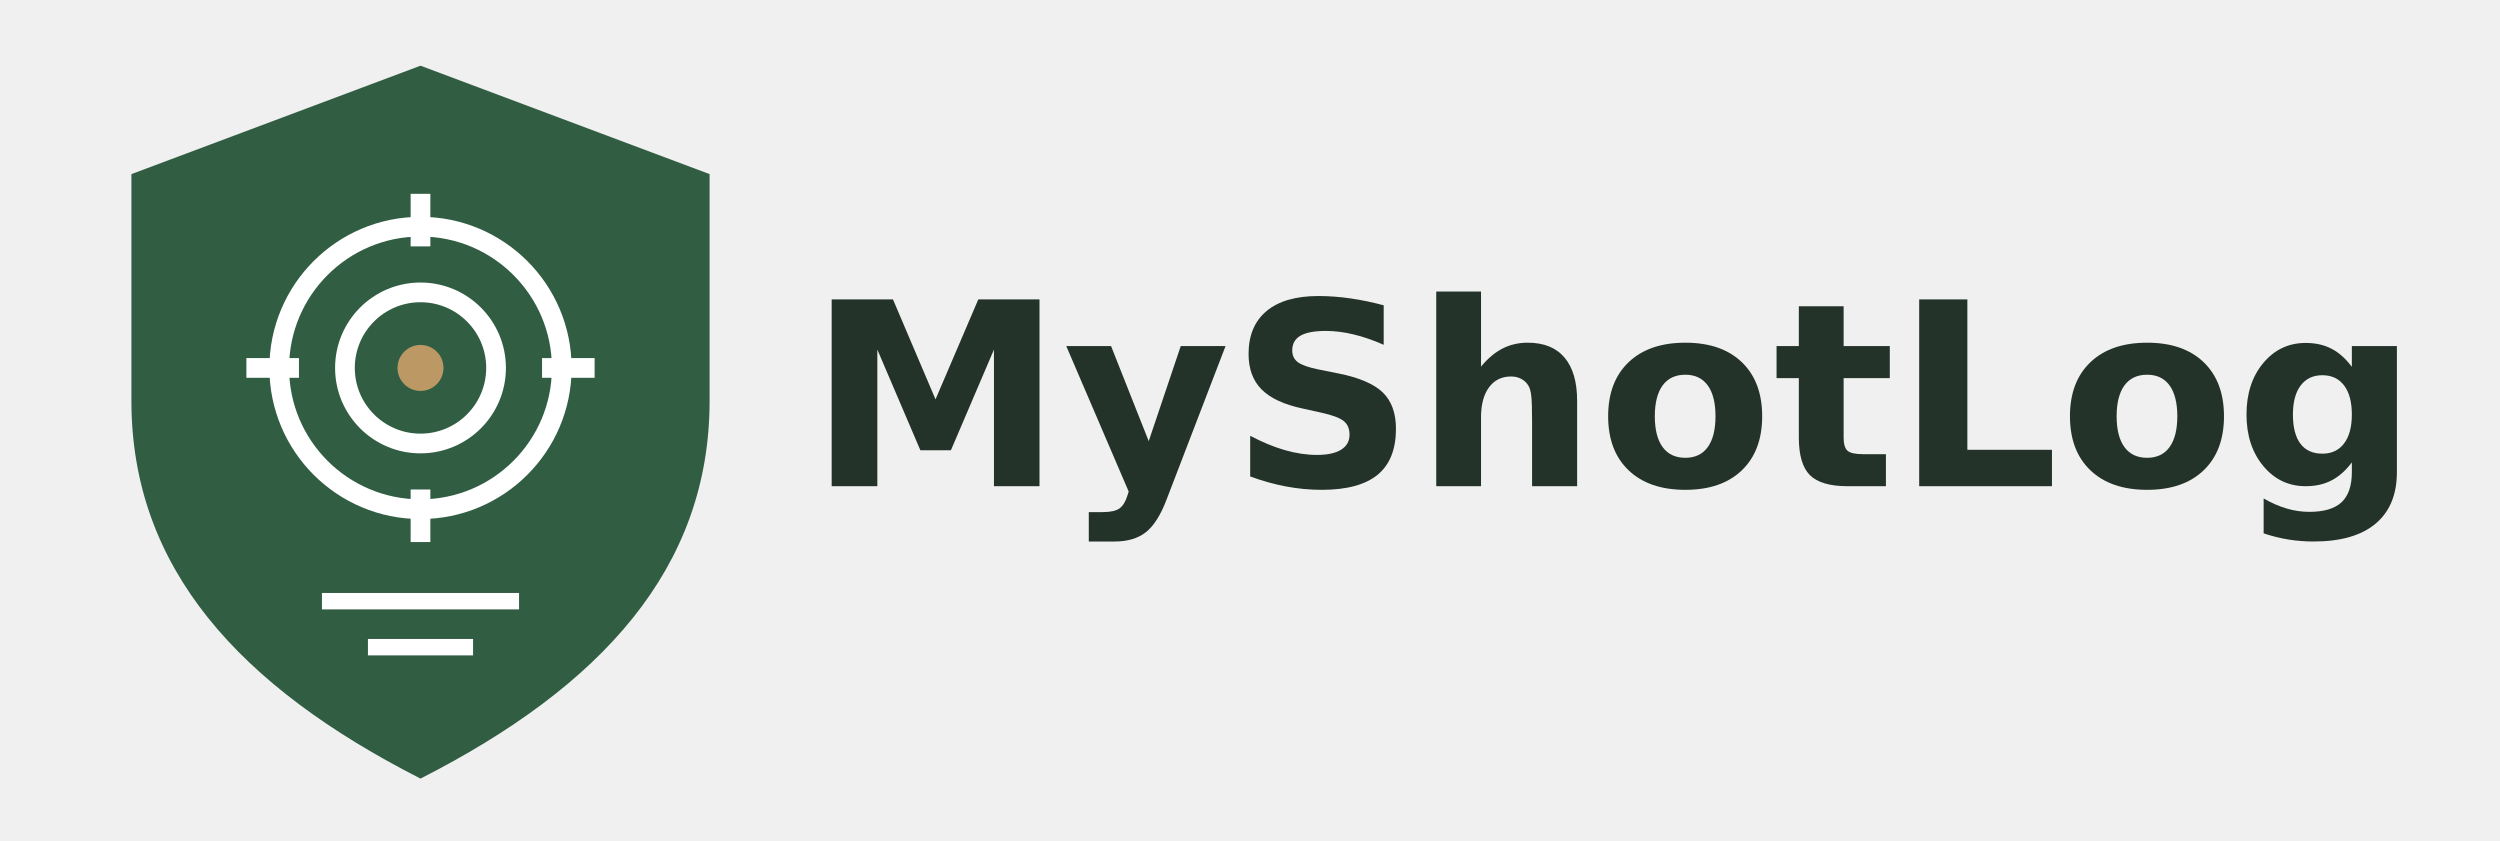
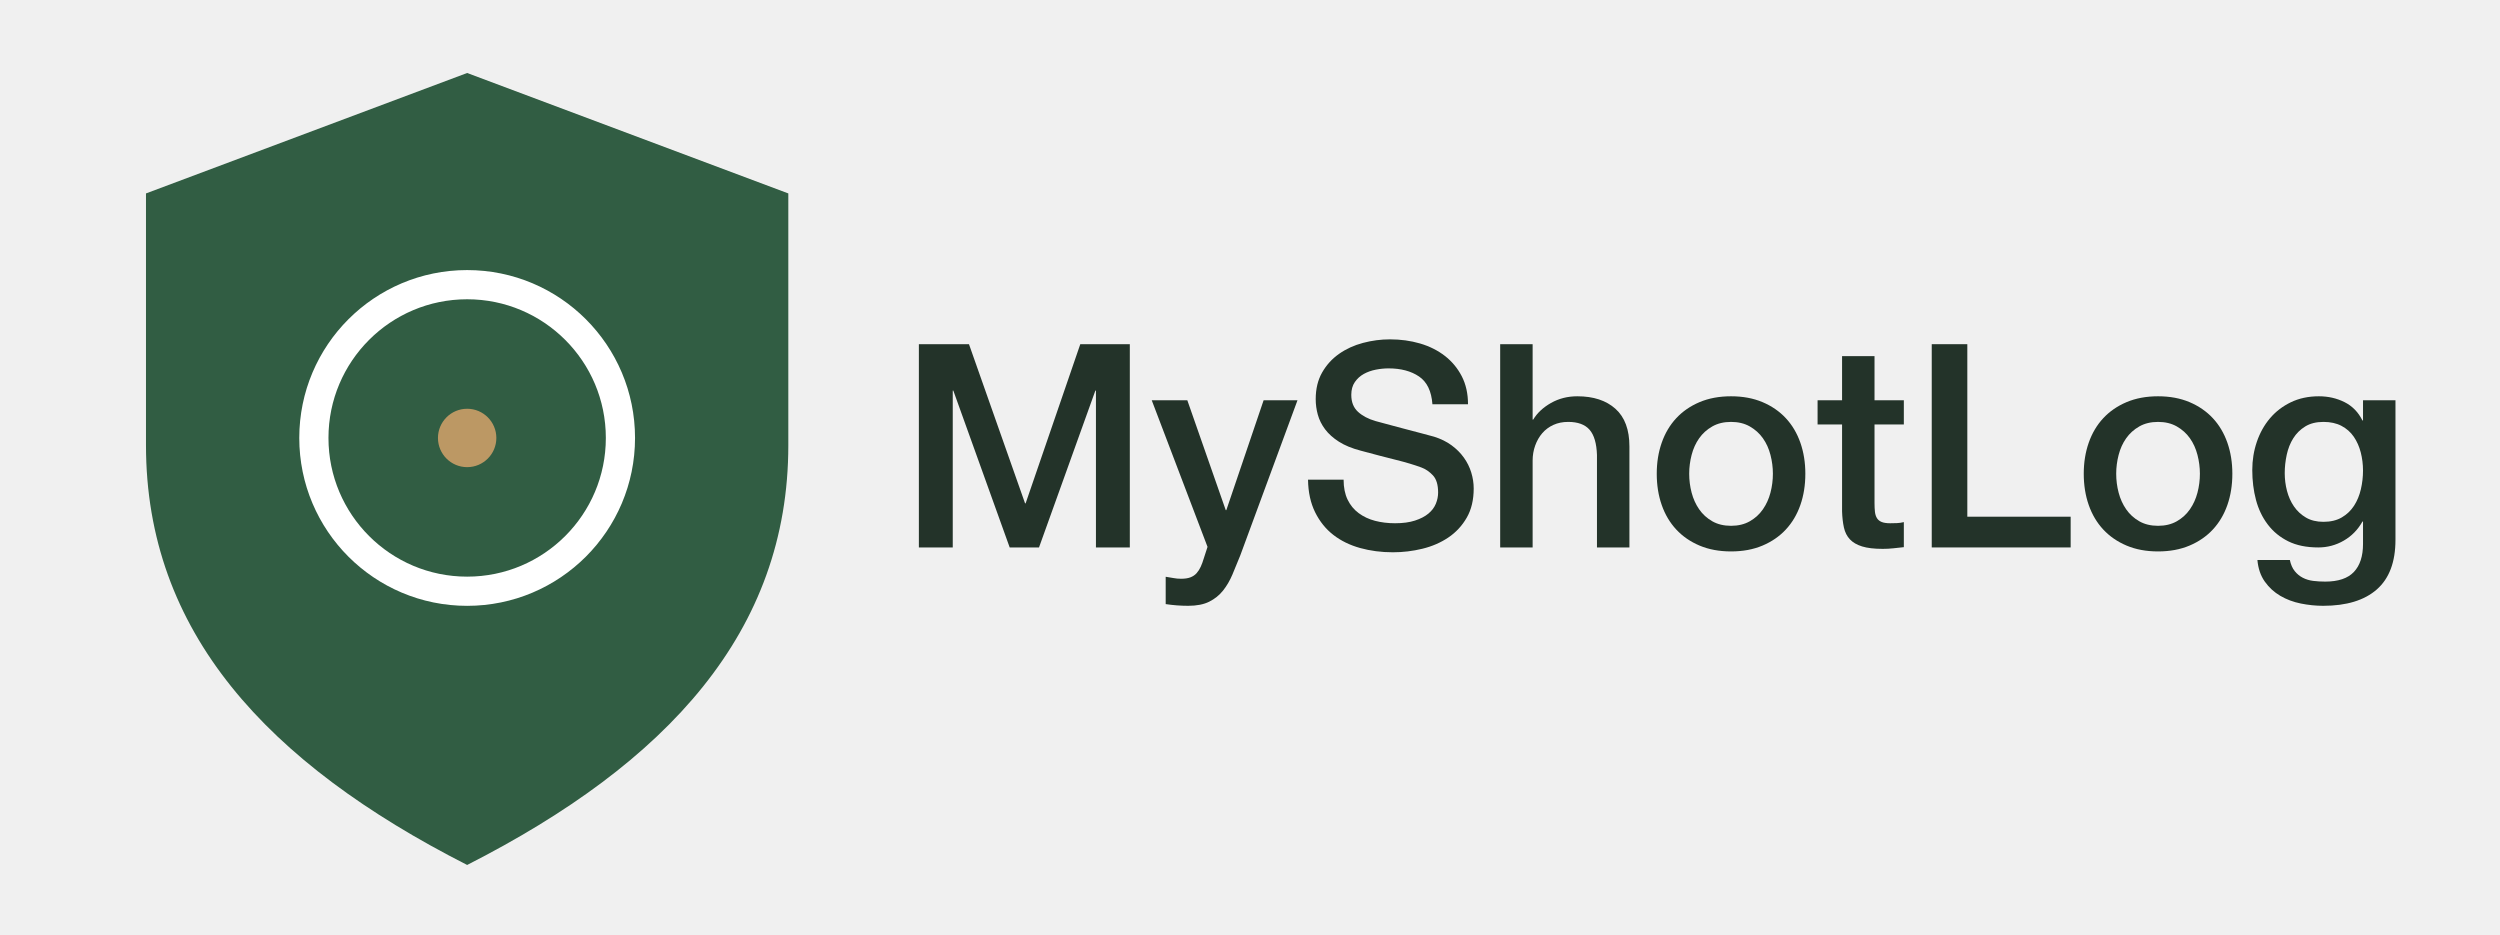
- <svg xmlns="http://www.w3.org/2000/svg" width="761" height="256" viewBox="0 0 761 256" role="img" aria-labelledby="title desc">
+ <svg xmlns="http://www.w3.org/2000/svg" width="685" height="256" viewBox="0 0 685 256" role="img" aria-labelledby="title desc">
  <path d="M128 20 216 53V122C216 173 183 209 128 237C73 209 40 173 40 122V53Z" fill="#315d43" />
-   <g fill="none" stroke="#ffffff" stroke-width="6">
-     <circle cx="128" cy="112" r="43" />
-     <circle cx="128" cy="112" r="23" />
-     <path d="M128 59V75M128 149V165M75 112H91M165 112H181" />
-   </g>
-   <circle cx="128" cy="112" r="7" fill="#bc9864" />
-   <path d="M98 183H158M112 197H144" fill="none" stroke="#ffffff" stroke-width="5" />
-   <g fill="#233329" transform="translate(246 148)">
-     <path d="M188 1493L678 1493L1018 694L1360 1493L1849 1493L1849 0L1485 0L1485 1092L1141 287L897 287L553 1092L553 0L188 0Z" transform="translate(0.000 0.000) scale(0.038086 -0.038086)" />
-     <path d="M25 1120L383 1120L684 360L940 1120L1298 1120L827 -106Q756 -293 661.5 -367.5Q567 -442 412 -442L205 -442L205 -207L317 -207Q408 -207 449.5 -178Q491 -149 514 -74L524 -43Z" transform="translate(77.619 0.000) scale(0.038086 -0.038086)" />
-     <path d="M1227 1446L1227 1130Q1104 1185 987 1213Q870 1241 766 1241Q628 1241 562 1203Q496 1165 496 1085Q496 1025 540.5 991.5Q585 958 702 934L866 901Q1115 851 1220 749Q1325 647 1325 459Q1325 212 1178.5 91.5Q1032 -29 731 -29Q589 -29 446 -2Q303 25 160 78L160 403Q303 327 436.5 288.5Q570 250 694 250Q820 250 887 292Q954 334 954 412Q954 482 908.5 520Q863 558 727 588L578 621Q354 669 250.5 774Q147 879 147 1057Q147 1280 291 1400Q435 1520 705 1520Q828 1520 958 1501.5Q1088 1483 1227 1446Z" transform="translate(128.464 0.000) scale(0.038086 -0.038086)" />
-     <path d="M1298 682L1298 0L938 0L938 111L938 520Q938 667 931.5 722Q925 777 909 803Q888 838 852 857.5Q816 877 770 877Q658 877 594 790.5Q530 704 530 551L530 0L172 0L172 1556L530 1556L530 956Q611 1054 702 1100.5Q793 1147 903 1147Q1097 1147 1197.5 1028Q1298 909 1298 682Z" transform="translate(184.641 0.000) scale(0.038086 -0.038086)" />
-     <path d="M705 891Q586 891 523.5 805.5Q461 720 461 559Q461 398 523.5 312.5Q586 227 705 227Q822 227 884 312.5Q946 398 946 559Q946 720 884 805.5Q822 891 705 891ZM705 1147Q994 1147 1156.5 991Q1319 835 1319 559Q1319 283 1156.5 127Q994 -29 705 -29Q415 -29 251.5 127Q88 283 88 559Q88 835 251.5 991Q415 1147 705 1147Z" transform="translate(240.170 0.000) scale(0.038086 -0.038086)" />
-     <path d="M563 1438L563 1120L932 1120L932 864L563 864L563 389Q563 311 594 283.5Q625 256 717 256L901 256L901 0L594 0Q382 0 293.5 88.5Q205 177 205 389L205 864L27 864L27 1120L205 1120L205 1438Z" transform="translate(293.757 0.000) scale(0.038086 -0.038086)" />
-     <path d="M188 1493L573 1493L573 291L1249 291L1249 0L188 0Z" transform="translate(331.043 0.000) scale(0.038086 -0.038086)" />
-     <path d="M705 891Q586 891 523.5 805.5Q461 720 461 559Q461 398 523.5 312.5Q586 227 705 227Q822 227 884 312.5Q946 398 946 559Q946 720 884 805.5Q822 891 705 891ZM705 1147Q994 1147 1156.5 991Q1319 835 1319 559Q1319 283 1156.5 127Q994 -29 705 -29Q415 -29 251.5 127Q88 283 88 559Q88 835 251.5 991Q415 1147 705 1147Z" transform="translate(380.745 0.000) scale(0.038086 -0.038086)" />
-     <path d="M934 190Q860 92 771 46Q682 0 565 0Q360 0 226 161.5Q92 323 92 573Q92 824 226 984.5Q360 1145 565 1145Q682 1145 771 1099Q860 1053 934 954L934 1120L1294 1120L1294 113Q1294 -157 1123.5 -299.5Q953 -442 629 -442Q524 -442 426 -426Q328 -410 229 -377L229 -98Q323 -152 413 -178.5Q503 -205 594 -205Q770 -205 852 -128Q934 -51 934 113ZM698 887Q587 887 525 805Q463 723 463 573Q463 419 523 339.5Q583 260 698 260Q810 260 872 342Q934 424 934 573Q934 723 872 805Q810 887 698 887Z" transform="translate(434.332 0.000) scale(0.038086 -0.038086)" />
+   <circle cx="128" cy="120" r="42" fill="none" stroke="#ffffff" stroke-width="8" />
+   <circle cx="128" cy="120" r="8" fill="#bc9864" />
+   <g fill="#233329" transform="translate(246 150)">
+     <path d="M74 714L250 714L447 155L449 155L641 714L815 714L815 0L696 0L696 551L694 551L496 0L393 0L195 551L193 551L193 0L74 0Z" transform="translate(0.000 0.000) scale(0.078 -0.078)" />
+     <path d="M3 517L128 517L263 131L265 131L396 517L515 517L314 -28Q300 -63 286.5 -95Q273 -127 253.5 -151.5Q234 -176 205 -190.5Q176 -205 131 -205Q91 -205 52 -199L52 -103Q66 -105 79 -107.5Q92 -110 106 -110Q126 -110 139 -105Q152 -100 160.5 -90.5Q169 -81 175 -68Q181 -55 186 -38L199 2Z" transform="translate(69.342 0.000) scale(0.078 -0.078)" />
+     <path d="M158 238Q158 197 172 168Q186 139 211 120.5Q236 102 268.5 93.5Q301 85 339 85Q380 85 409 94.5Q438 104 456 119Q474 134 482 153.5Q490 173 490 193Q490 234 471.5 253.5Q453 273 431 281Q393 295 342.5 307.5Q292 320 218 340Q172 352 141.5 371.5Q111 391 93 415Q75 439 67.5 466Q60 493 60 521Q60 575 82.5 614.5Q105 654 142 680Q179 706 226 718.5Q273 731 321 731Q377 731 426.5 716.5Q476 702 513.5 673Q551 644 573 601.5Q595 559 595 503L470 503Q465 572 423 600.5Q381 629 316 629Q294 629 271 624.5Q248 620 229 609.5Q210 599 197.5 581Q185 563 185 536Q185 498 208.5 476.5Q232 455 270 444Q274 443 301.5 435.5Q329 428 363 419Q397 410 429.5 401.5Q462 393 476 389Q511 378 537 359Q563 340 580.5 315.5Q598 291 606.5 263Q615 235 615 207Q615 147 590.5 104.5Q566 62 526 35Q486 8 435 -4.5Q384 -17 331 -17Q270 -17 216 -2Q162 13 122 44Q82 75 58 123.5Q34 172 33 238Z" transform="translate(109.824 0.000) scale(0.078 -0.078)" />
+     <path d="M60 714L174 714L174 449L176 449Q197 484 238.5 507.5Q280 531 331 531Q416 531 465 487Q514 443 514 355L514 0L400 0L400 325Q398 386 374 413.5Q350 441 299 441Q270 441 247 430.5Q224 420 208 401.5Q192 383 183 358Q174 333 174 305L174 0L60 0Z" transform="translate(160.368 0.000) scale(0.078 -0.078)" />
+     <path d="M297 -14Q235 -14 186.5 6.5Q138 27 104.5 63Q71 99 53.5 149Q36 199 36 259Q36 318 53.5 368Q71 418 104.5 454Q138 490 186.5 510.5Q235 531 297 531Q359 531 407.5 510.5Q456 490 489.5 454Q523 418 540.5 368Q558 318 558 259Q558 199 540.5 149Q523 99 489.5 63Q456 27 407.5 6.5Q359 -14 297 -14ZM297 76Q335 76 363 92Q391 108 409 134Q427 160 435.5 192.5Q444 225 444 259Q444 292 435.5 325Q427 358 409 383.5Q391 409 363 425Q335 441 297 441Q259 441 231 425Q203 409 185 383.5Q167 358 158.5 325Q150 292 150 259Q150 225 158.5 192.5Q167 160 185 134Q203 108 231 92Q259 76 297 76Z" transform="translate(205.140 0.000) scale(0.078 -0.078)" />
+     <path d="M8 517L94 517L94 672L208 672L208 517L311 517L311 432L208 432L208 156Q208 138 209.5 125Q211 112 216.5 103Q222 94 233 89.5Q244 85 263 85Q275 85 287 85.5Q299 86 311 89L311 1Q292 -1 274 -3Q256 -5 237 -5Q192 -5 164.5 3.5Q137 12 121.5 28.5Q106 45 100.5 70Q95 95 94 127L94 432L8 432Z" transform="translate(251.394 0.000) scale(0.078 -0.078)" />
+     <path d="M76 714L201 714L201 108L564 108L564 0L76 0Z" transform="translate(277.368 0.000) scale(0.078 -0.078)" />
+     <path d="M297 -14Q235 -14 186.5 6.5Q138 27 104.5 63Q71 99 53.5 149Q36 199 36 259Q36 318 53.5 368Q71 418 104.5 454Q138 490 186.5 510.5Q235 531 297 531Q359 531 407.5 510.5Q456 490 489.5 454Q523 418 540.5 368Q558 318 558 259Q558 199 540.5 149Q523 99 489.5 63Q456 27 407.5 6.5Q359 -14 297 -14ZM297 76Q335 76 363 92Q391 108 409 134Q427 160 435.5 192.5Q444 225 444 259Q444 292 435.5 325Q427 358 409 383.5Q391 409 363 425Q335 441 297 441Q259 441 231 425Q203 409 185 383.5Q167 358 158.5 325Q150 292 150 259Q150 225 158.5 192.5Q167 160 185 134Q203 108 231 92Q259 76 297 76Z" transform="translate(322.140 0.000) scale(0.078 -0.078)" />
+     <path d="M538 27Q538 -90 472.5 -147.5Q407 -205 284 -205Q245 -205 205.5 -197Q166 -189 133.5 -170Q101 -151 79 -120Q57 -89 53 -44L167 -44Q172 -68 184 -83Q196 -98 212.5 -106.5Q229 -115 249 -117.5Q269 -120 291 -120Q360 -120 392 -86Q424 -52 424 12L424 91L422 91Q398 48 356.5 24Q315 0 267 0Q205 0 161.5 21.5Q118 43 89.5 80.5Q61 118 48 167Q35 216 35 272Q35 324 51 371Q67 418 97 453.5Q127 489 170.5 510Q214 531 269 531Q318 531 359 510.5Q400 490 422 446L424 446L424 517L538 517ZM285 90Q323 90 349.5 105.5Q376 121 392.5 146.5Q409 172 416.5 204.5Q424 237 424 270Q424 303 416 334Q408 365 391.5 389Q375 413 348.5 427Q322 441 285 441Q247 441 221 425Q195 409 179 383.5Q163 358 156 325.5Q149 293 149 261Q149 229 157 198.5Q165 168 181.5 144Q198 120 223.5 105Q249 90 285 90Z" transform="translate(368.394 0.000) scale(0.078 -0.078)" />
  </g>
</svg>
